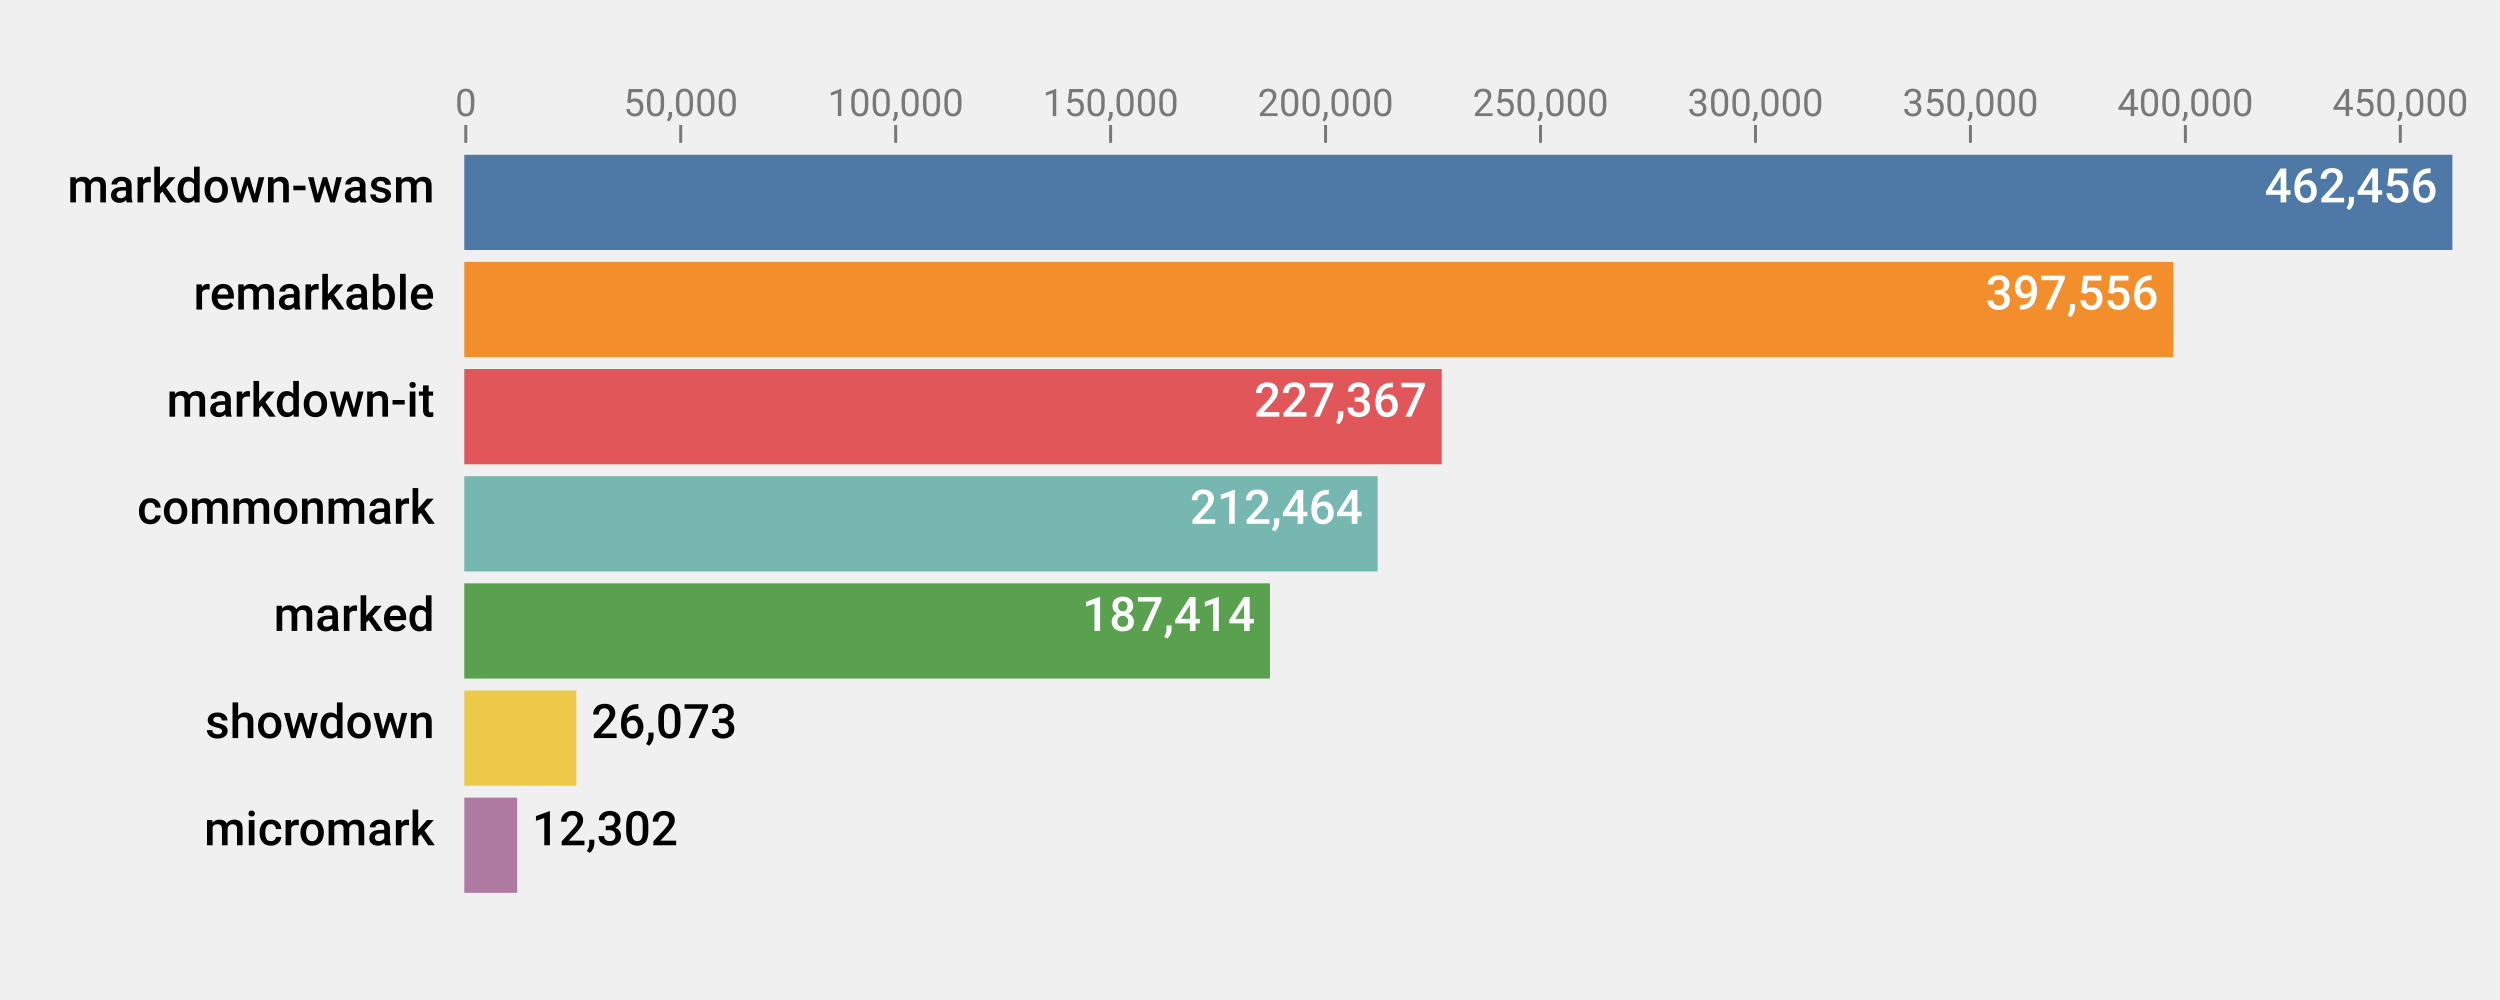
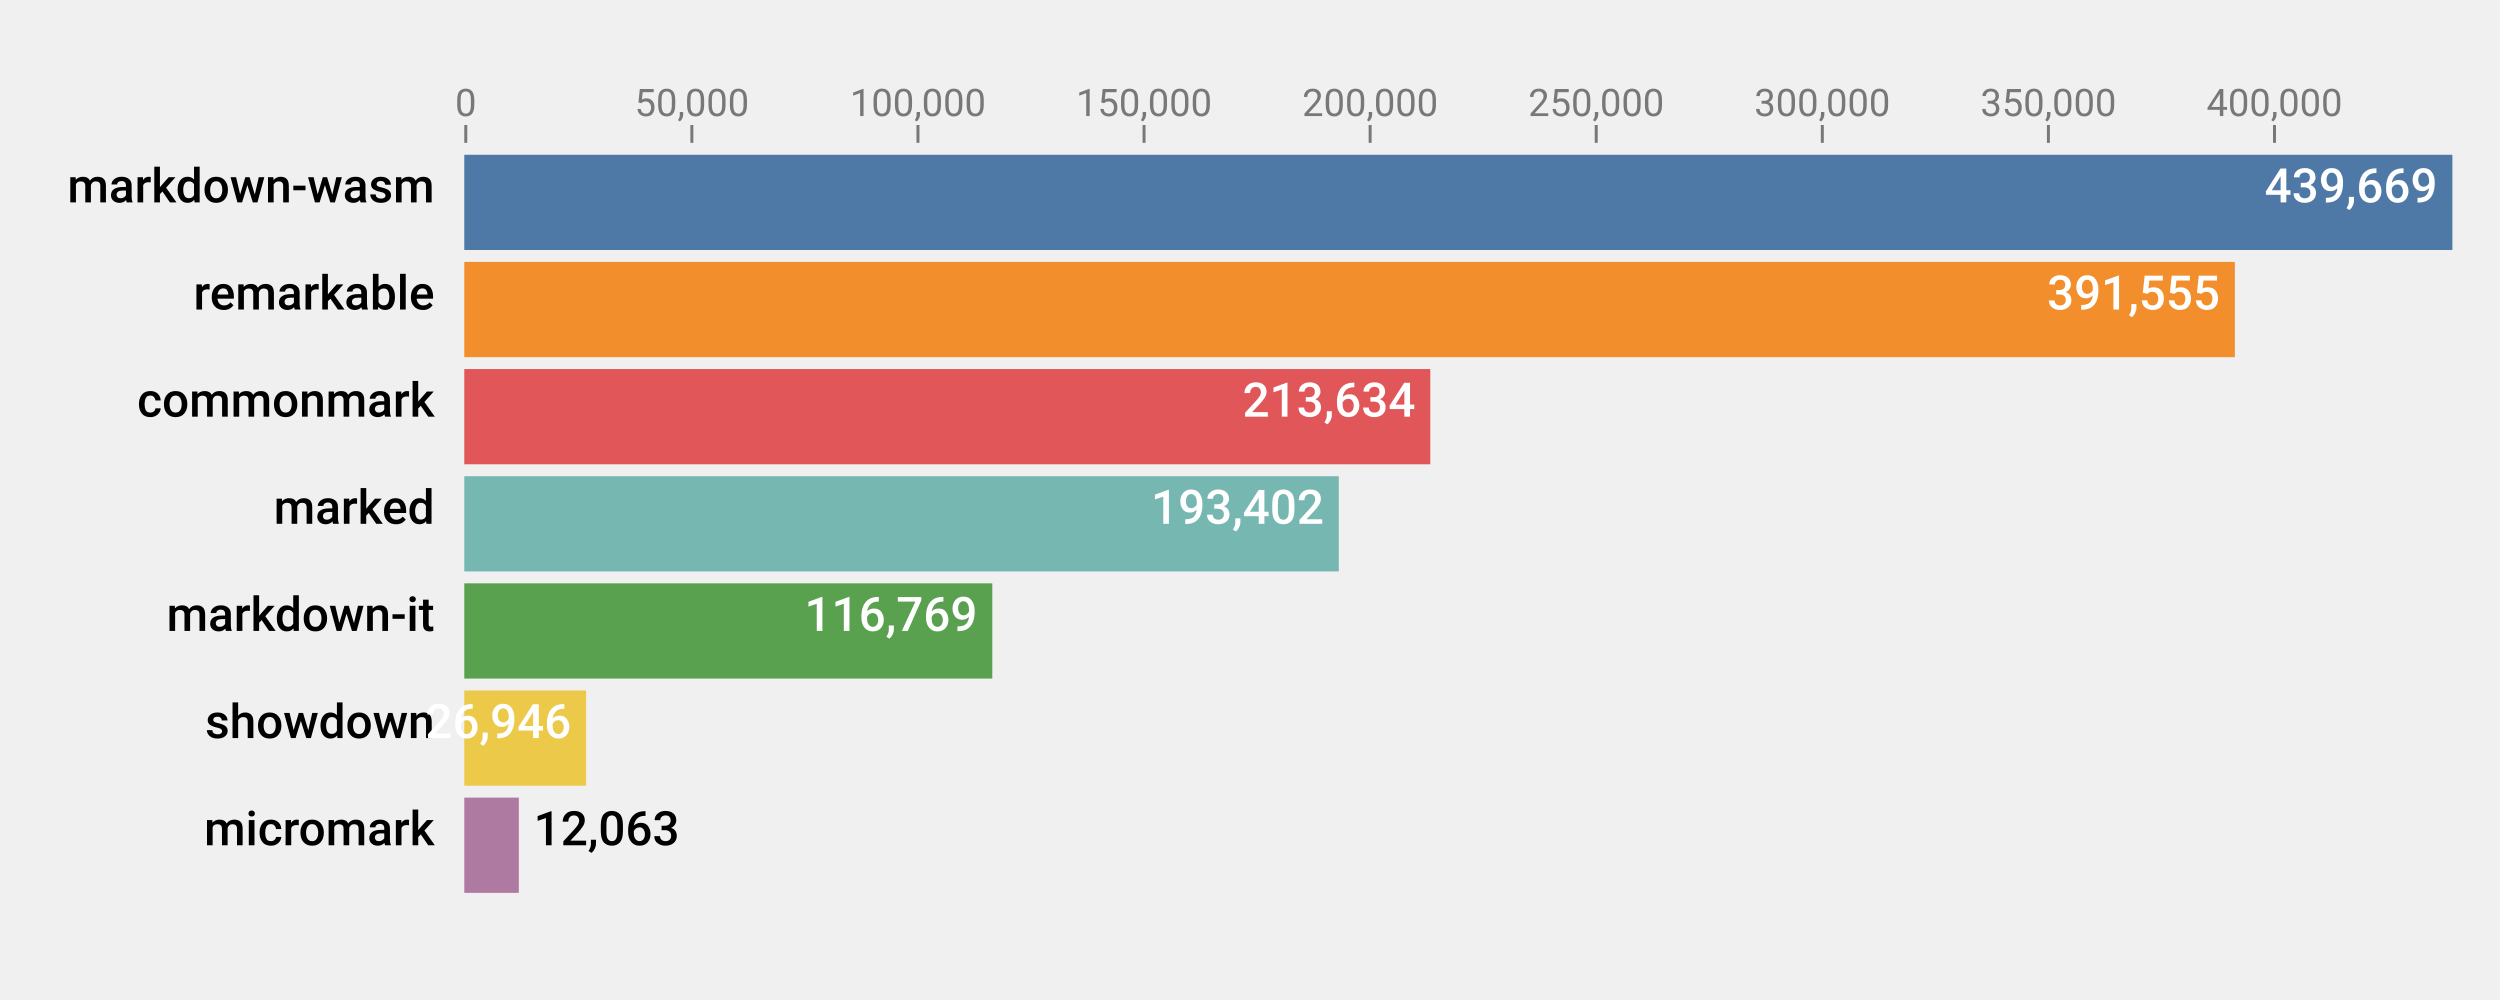
<svg xmlns="http://www.w3.org/2000/svg" width="840" height="336" font-family="system-ui,-apple-system,&quot;Segoe UI&quot;,Roboto,&quot;Helvetica Neue&quot;,&quot;Noto Sans&quot;,&quot;Liberation Sans&quot;,Arial,sans-serif" font-size="16" viewBox="0 0 840 336">
  <g font-weight="500" text-anchor="end">
    <text x="156" y="68" alignment-baseline="central" dx="-10">markdown-wasm</text>
    <text x="156" y="104" alignment-baseline="central" dx="-10">remarkable</text>
-     <text x="156" y="140" alignment-baseline="central" dx="-10">markdown-it</text>
-     <text x="156" y="176" alignment-baseline="central" dx="-10">commonmark</text>
-     <text x="156" y="212" alignment-baseline="central" dx="-10">marked</text>
+     <text x="156" y="140" alignment-baseline="central" dx="-10">commonmark</text>
+     <text x="156" y="176" alignment-baseline="central" dx="-10">marked</text>
+     <text x="156" y="212" alignment-baseline="central" dx="-10">markdown-it</text>
    <text x="156" y="248" alignment-baseline="central" dx="-10">showdown</text>
    <text x="156" y="284" alignment-baseline="central" dx="-10">micromark</text>
  </g>
  <path fill="#4e79a7" d="M156 52h668v32H156z" />
-   <path fill="#f28e2c" d="M156 88h574.255v32H156z" />
-   <path fill="#e15759" d="M156 124h328.423v32H156z" />
-   <path fill="#76b7b2" d="M156 160h306.896v32H156z" />
-   <path fill="#59a14f" d="M156 196h270.713v32H156z" />
-   <path fill="#edc949" d="M156 232h37.662v32H156z" />
-   <path fill="#af7aa1" d="M156 268h17.77v32H156z" />
+   <path fill="#f28e2c" d="M156 88h594.9v32H156z" />
+   <path fill="#e15759" d="M156 124h324.579v32H156z" />
+   <path fill="#76b7b2" d="M156 160h293.84v32H156z" />
+   <path fill="#59a14f" d="M156 196h177.41v32H156z" />
+   <path fill="#edc949" d="M156 232h40.94v32H156z" />
+   <path fill="#af7aa1" d="M156 268h18.328v32H156z" />
  <g fill="#fff" font-weight="500" text-anchor="end">
-     <text x="824" y="68" alignment-baseline="central" dx="-5">462,456</text>
-     <text x="730.255" y="104" alignment-baseline="central" dx="-5">397,556</text>
-     <text x="484.423" y="140" alignment-baseline="central" dx="-5">227,367</text>
-     <text x="462.896" y="176" alignment-baseline="central" dx="-5">212,464</text>
-     <text x="426.713" y="212" alignment-baseline="central" dx="-5">187,414</text>
-     <text x="193.662" y="248" fill="#000" alignment-baseline="central" dx="5" text-anchor="start">26,073</text>
-     <text x="173.77" y="284" fill="#000" alignment-baseline="central" dx="5" text-anchor="start">12,302</text>
+     <text x="824" y="68" alignment-baseline="central" dx="-5">439,669</text>
+     <text x="750.9" y="104" alignment-baseline="central" dx="-5">391,555</text>
+     <text x="480.579" y="140" alignment-baseline="central" dx="-5">213,634</text>
+     <text x="449.84" y="176" alignment-baseline="central" dx="-5">193,402</text>
+     <text x="333.41" y="212" alignment-baseline="central" dx="-5">116,769</text>
+     <text x="196.94" y="248" alignment-baseline="central" dx="-5">26,946</text>
+     <text x="174.328" y="284" fill="#000" alignment-baseline="central" dx="5" text-anchor="start">12,063</text>
  </g>
  <g fill="none" font-size="12.8" opacity=".5" text-anchor="middle">
    <g class="tick" opacity="1">
      <path stroke="currentColor" d="M156.5 48v-6" />
      <text y="-9" fill="currentColor" dy="0em" transform="translate(156.5 48)">0</text>
    </g>
    <g class="tick" opacity="1">
-       <path stroke="currentColor" d="M228.723 48v-6" />
-       <text y="-9" fill="currentColor" dy="0em" transform="translate(228.723 48)">50,000</text>
+       <path stroke="currentColor" d="M232.466 48v-6" />
+       <text y="-9" fill="currentColor" dy="0em" transform="translate(232.466 48)">50,000</text>
    </g>
    <g class="tick" opacity="1">
-       <path stroke="currentColor" d="M300.946 48v-6" />
-       <text y="-9" fill="currentColor" dy="0em" transform="translate(300.946 48)">100,000</text>
+       <path stroke="currentColor" d="M308.433 48v-6" />
+       <text y="-9" fill="currentColor" dy="0em" transform="translate(308.433 48)">100,000</text>
    </g>
    <g class="tick" opacity="1">
-       <path stroke="currentColor" d="M373.17 48v-6" />
-       <text y="-9" fill="currentColor" dy="0em" transform="translate(373.17 48)">150,000</text>
+       <path stroke="currentColor" d="M384.399 48v-6" />
+       <text y="-9" fill="currentColor" dy="0em" transform="translate(384.399 48)">150,000</text>
    </g>
    <g class="tick" opacity="1">
-       <path stroke="currentColor" d="M445.392 48v-6" />
-       <text y="-9" fill="currentColor" dy="0em" transform="translate(445.392 48)">200,000</text>
+       <path stroke="currentColor" d="M460.365 48v-6" />
+       <text y="-9" fill="currentColor" dy="0em" transform="translate(460.365 48)">200,000</text>
    </g>
    <g class="tick" opacity="1">
-       <path stroke="currentColor" d="M517.616 48v-6" />
-       <text y="-9" fill="currentColor" dy="0em" transform="translate(517.616 48)">250,000</text>
+       <path stroke="currentColor" d="M536.331 48v-6" />
+       <text y="-9" fill="currentColor" dy="0em" transform="translate(536.331 48)">250,000</text>
    </g>
    <g class="tick" opacity="1">
-       <path stroke="currentColor" d="M589.839 48v-6" />
-       <text y="-9" fill="currentColor" dy="0em" transform="translate(589.839 48)">300,000</text>
+       <path stroke="currentColor" d="M612.298 48v-6" />
+       <text y="-9" fill="currentColor" dy="0em" transform="translate(612.298 48)">300,000</text>
    </g>
    <g class="tick" opacity="1">
-       <path stroke="currentColor" d="M662.062 48v-6" />
-       <text y="-9" fill="currentColor" dy="0em" transform="translate(662.062 48)">350,000</text>
+       <path stroke="currentColor" d="M688.264 48v-6" />
+       <text y="-9" fill="currentColor" dy="0em" transform="translate(688.264 48)">350,000</text>
    </g>
    <g class="tick" opacity="1">
-       <path stroke="currentColor" d="M734.285 48v-6" />
-       <text y="-9" fill="currentColor" dy="0em" transform="translate(734.285 48)">400,000</text>
-     </g>
-     <g class="tick" opacity="1">
-       <path stroke="currentColor" d="M806.508 48v-6" />
-       <text y="-9" fill="currentColor" dy="0em" transform="translate(806.508 48)">450,000</text>
+       <path stroke="currentColor" d="M764.23 48v-6" />
+       <text y="-9" fill="currentColor" dy="0em" transform="translate(764.23 48)">400,000</text>
    </g>
  </g>
</svg>
